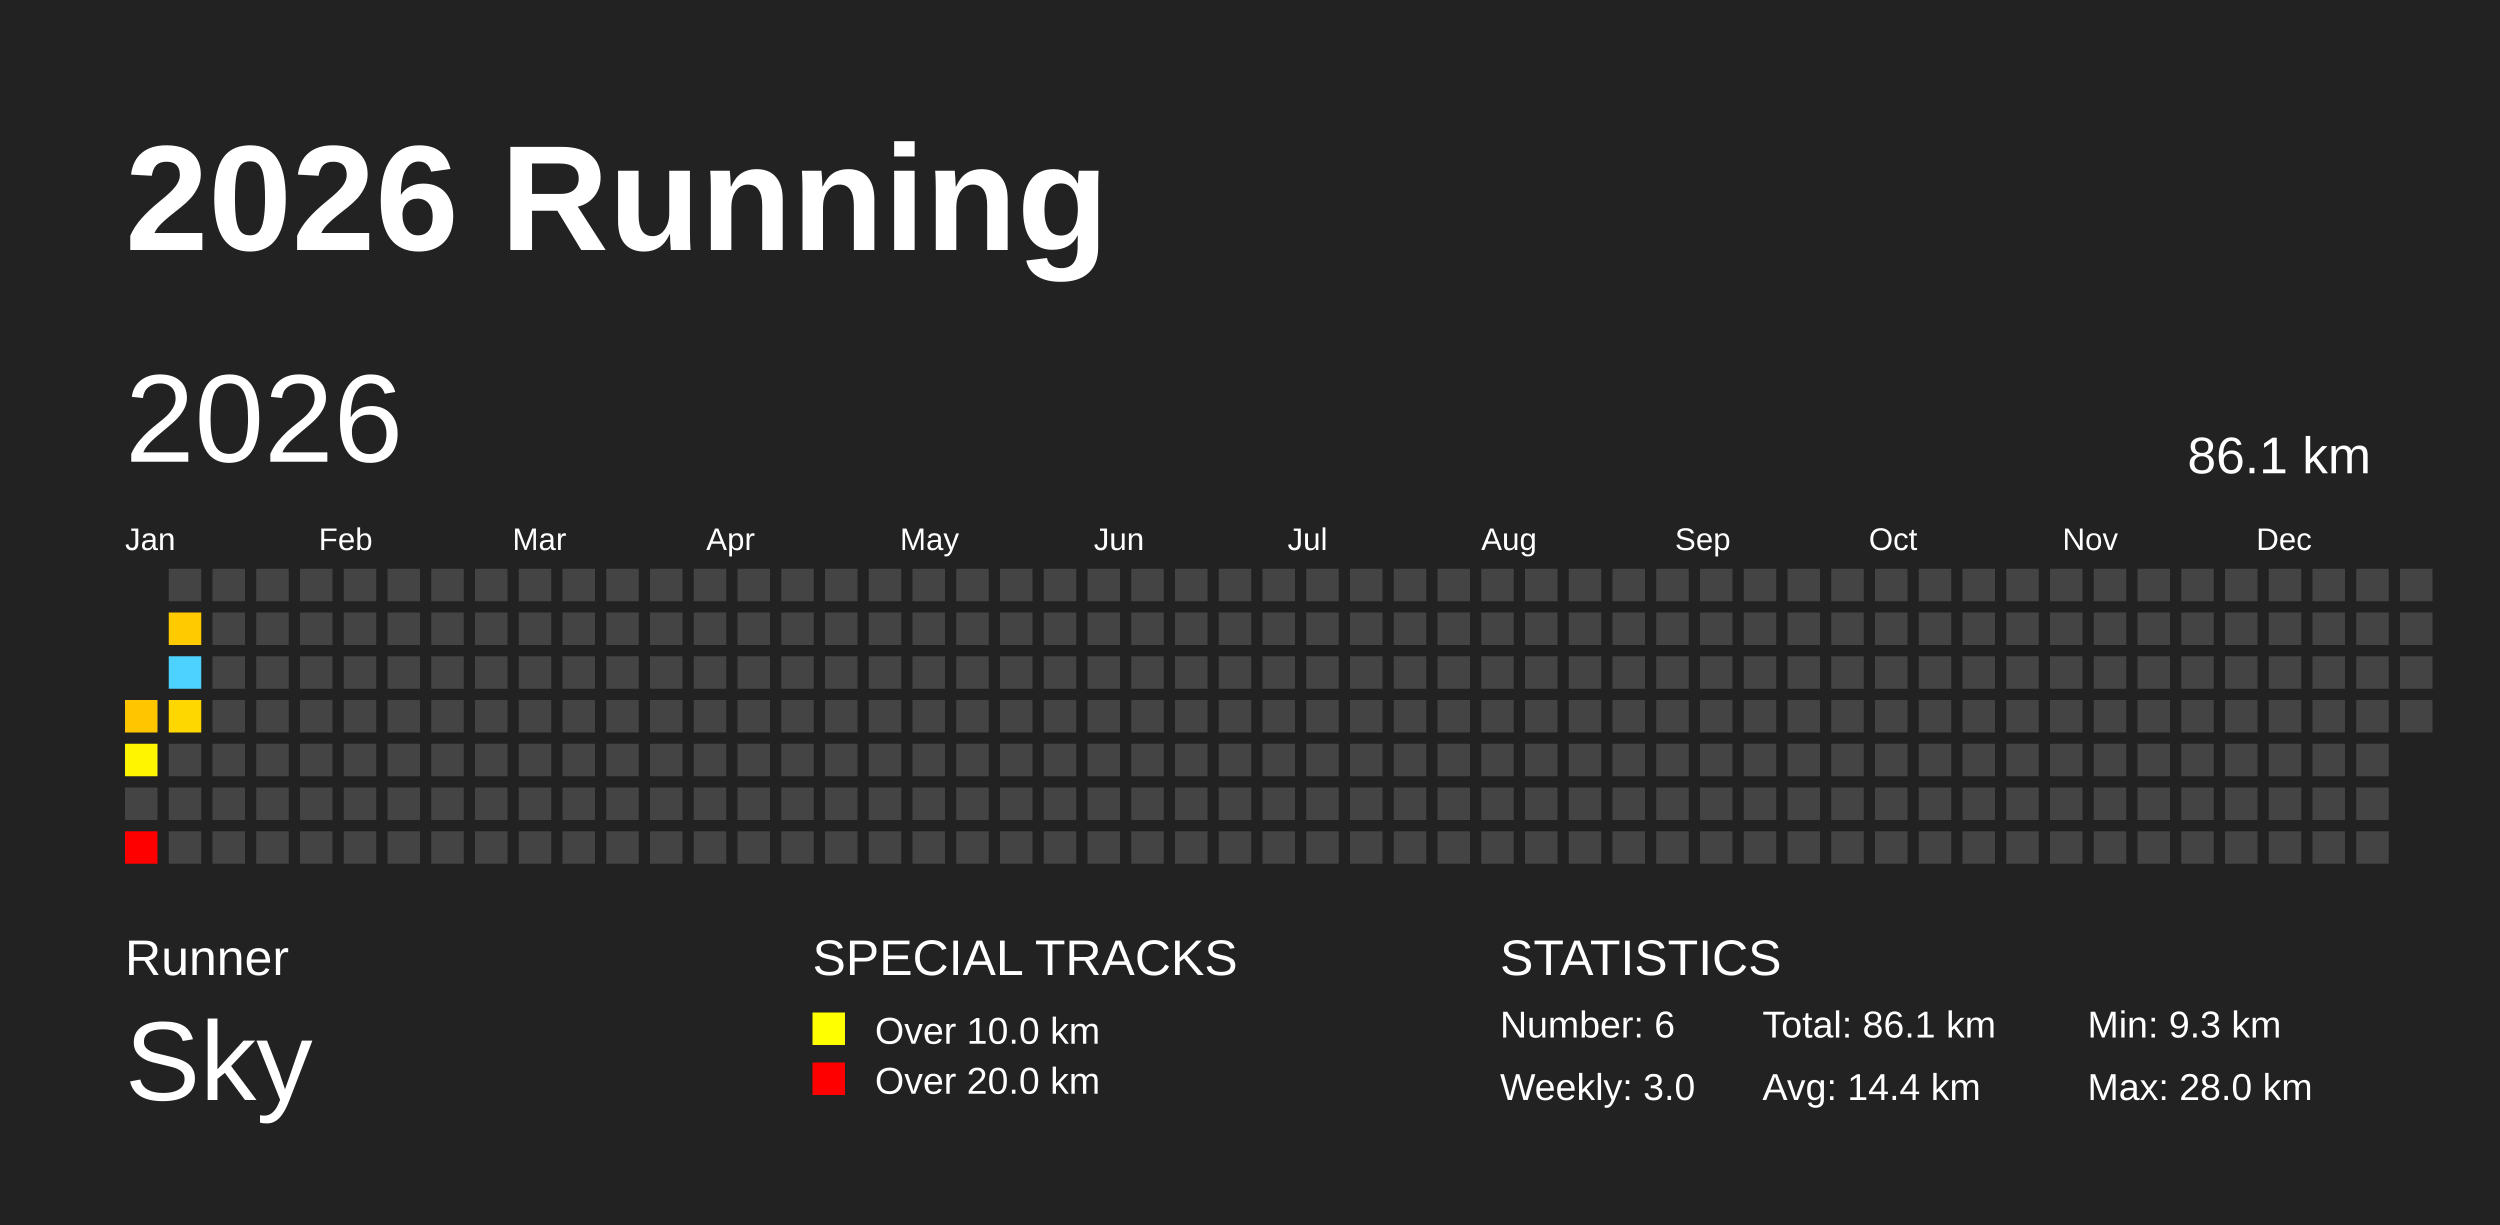
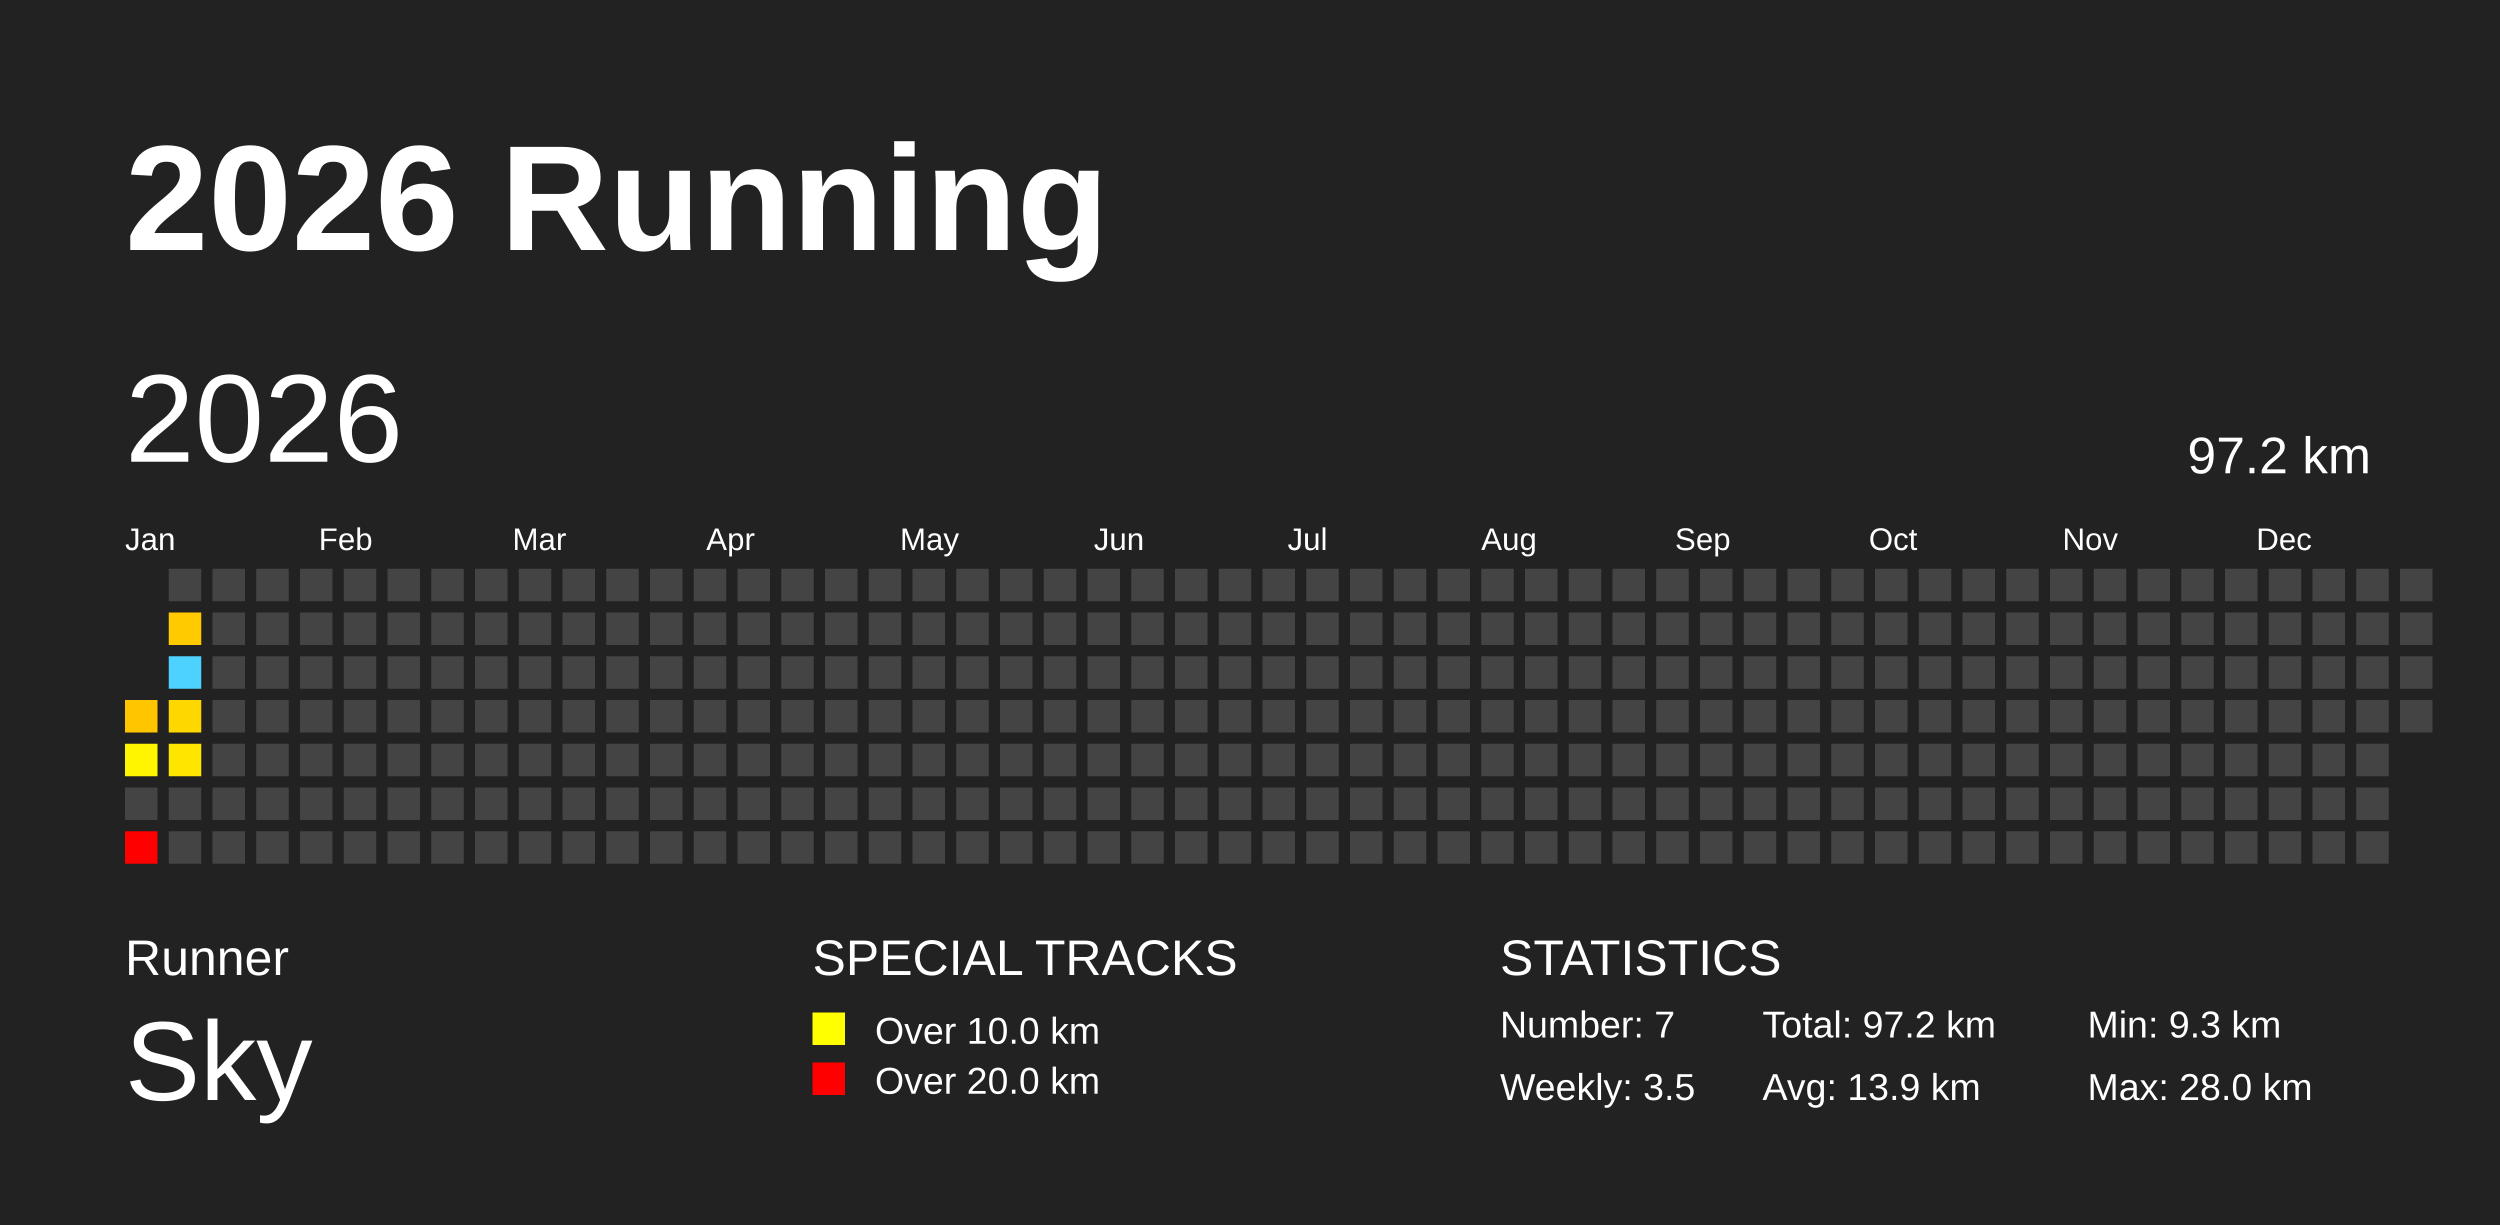
<svg xmlns="http://www.w3.org/2000/svg" baseProfile="full" height="98mm" version="1.1" viewBox="0,0,200,98" width="200mm">
  <defs />
  <rect fill="#222222" height="98" width="200" x="0" y="0" />
  <text fill="#FFFFFF" style="font-size:12px; font-family:Arial; font-weight:bold;" x="10" y="20">2026 Running</text>
  <text fill="#FFFFFF" style="font-size:4px; font-family:Arial" x="10" y="78">Runner</text>
  <text fill="#FFFFFF" style="font-size:9px; font-family:Arial" x="10" y="88">Sky</text>
  <text fill="#FFFFFF" style="font-size:4px; font-family:Arial" x="65" y="78">SPECIAL TRACKS</text>
  <rect fill="yellow" height="2.6" width="2.6" x="65" y="81" />
  <text fill="#FFFFFF" style="font-size:3px; font-family:Arial" x="70" y="83.5">Over 10.0 km</text>
  <rect fill="red" height="2.6" width="2.6" x="65" y="85" />
  <text fill="#FFFFFF" style="font-size:3px; font-family:Arial" x="70" y="87.5">Over 20.0 km</text>
  <text fill="#FFFFFF" style="font-size:4px; font-family:Arial" x="120" y="78">STATISTICS</text>
-   <text fill="#FFFFFF" style="font-size:3px; font-family:Arial" x="120" y="83">Number: 6</text>
-   <text fill="#FFFFFF" style="font-size:3px; font-family:Arial" x="120" y="88">Weekly: 3.0</text>
-   <text fill="#FFFFFF" style="font-size:3px; font-family:Arial" x="141" y="83">Total: 86.1 km</text>
-   <text fill="#FFFFFF" style="font-size:3px; font-family:Arial" x="141" y="88">Avg: 14.4 km</text>
+   <text fill="#FFFFFF" style="font-size:3px; font-family:Arial" x="120" y="83">Number: 7</text>
+   <text fill="#FFFFFF" style="font-size:3px; font-family:Arial" x="120" y="88">Weekly: 3.5</text>
+   <text fill="#FFFFFF" style="font-size:3px; font-family:Arial" x="141" y="83">Total: 97.2 km</text>
+   <text fill="#FFFFFF" style="font-size:3px; font-family:Arial" x="141" y="88">Avg: 13.9 km</text>
  <text fill="#FFFFFF" style="font-size:3px; font-family:Arial" x="167" y="83">Min: 9.3 km</text>
  <text fill="#FFFFFF" style="font-size:3px; font-family:Arial" x="167" y="88">Max: 28.0 km</text>
  <text dominant-baseline="hanging" fill="#FFFFFF" style="font-size:10.0px; font-family:Arial;" x="10" y="30">2026</text>
-   <text dominant-baseline="hanging" fill="#FFFFFF" style="font-size:4.125px; font-family:Arial;" x="175" y="35">86.1 km</text>
+   <text dominant-baseline="hanging" fill="#FFFFFF" style="font-size:4.125px; font-family:Arial;" x="175" y="35">97.2 km</text>
  <text fill="#FFFFFF" style="font-size:2.5px; font-family:Arial" x="10.0" y="44">Jan</text>
  <text fill="#FFFFFF" style="font-size:2.5px; font-family:Arial" x="25.5" y="44">Feb</text>
  <text fill="#FFFFFF" style="font-size:2.5px; font-family:Arial" x="41.0" y="44">Mar</text>
  <text fill="#FFFFFF" style="font-size:2.5px; font-family:Arial" x="56.5" y="44">Apr</text>
  <text fill="#FFFFFF" style="font-size:2.5px; font-family:Arial" x="72.0" y="44">May</text>
  <text fill="#FFFFFF" style="font-size:2.5px; font-family:Arial" x="87.5" y="44">Jun</text>
  <text fill="#FFFFFF" style="font-size:2.5px; font-family:Arial" x="103.0" y="44">Jul</text>
  <text fill="#FFFFFF" style="font-size:2.5px; font-family:Arial" x="118.5" y="44">Aug</text>
  <text fill="#FFFFFF" style="font-size:2.5px; font-family:Arial" x="134.0" y="44">Sep</text>
  <text fill="#FFFFFF" style="font-size:2.5px; font-family:Arial" x="149.5" y="44">Oct</text>
  <text fill="#FFFFFF" style="font-size:2.5px; font-family:Arial" x="165.0" y="44">Nov</text>
  <text fill="#FFFFFF" style="font-size:2.5px; font-family:Arial" x="180.5" y="44">Dec</text>
  <rect fill="#ffc600" height="2.6" width="2.6" x="10.0" y="56.0" />
  <rect fill="#fff500" height="2.6" width="2.6" x="10.0" y="59.5" />
  <rect fill="#444444" height="2.6" width="2.6" x="10.0" y="63.0" />
  <rect fill="red" height="2.6" width="2.6" x="10.0" y="66.5" />
  <rect fill="#444444" height="2.6" width="2.6" x="13.5" y="45.5" />
  <rect fill="#ffcb00" height="2.6" width="2.6" x="13.5" y="49.0" />
  <rect fill="#4dd2ff" height="2.6" width="2.6" x="13.5" y="52.5" />
  <rect fill="#ffd700" height="2.6" width="2.6" x="13.5" y="56.0" />
-   <rect fill="#444444" height="2.6" width="2.6" x="13.5" y="59.5" />
+   <rect fill="#ffe600" height="2.6" width="2.6" x="13.5" y="59.5" />
  <rect fill="#444444" height="2.6" width="2.6" x="13.5" y="63.0" />
  <rect fill="#444444" height="2.6" width="2.6" x="13.5" y="66.5" />
  <rect fill="#444444" height="2.6" width="2.6" x="17.0" y="45.5" />
  <rect fill="#444444" height="2.6" width="2.6" x="17.0" y="49.0" />
  <rect fill="#444444" height="2.6" width="2.6" x="17.0" y="52.5" />
  <rect fill="#444444" height="2.6" width="2.6" x="17.0" y="56.0" />
  <rect fill="#444444" height="2.6" width="2.6" x="17.0" y="59.5" />
  <rect fill="#444444" height="2.6" width="2.6" x="17.0" y="63.0" />
  <rect fill="#444444" height="2.6" width="2.6" x="17.0" y="66.5" />
  <rect fill="#444444" height="2.6" width="2.6" x="20.5" y="45.5" />
  <rect fill="#444444" height="2.6" width="2.6" x="20.5" y="49.0" />
  <rect fill="#444444" height="2.6" width="2.6" x="20.5" y="52.5" />
  <rect fill="#444444" height="2.6" width="2.6" x="20.5" y="56.0" />
  <rect fill="#444444" height="2.6" width="2.6" x="20.5" y="59.5" />
  <rect fill="#444444" height="2.6" width="2.6" x="20.5" y="63.0" />
  <rect fill="#444444" height="2.6" width="2.6" x="20.5" y="66.5" />
  <rect fill="#444444" height="2.6" width="2.6" x="24.0" y="45.5" />
  <rect fill="#444444" height="2.6" width="2.6" x="24.0" y="49.0" />
  <rect fill="#444444" height="2.6" width="2.6" x="24.0" y="52.5" />
  <rect fill="#444444" height="2.6" width="2.6" x="24.0" y="56.0" />
  <rect fill="#444444" height="2.6" width="2.6" x="24.0" y="59.5" />
  <rect fill="#444444" height="2.6" width="2.6" x="24.0" y="63.0" />
  <rect fill="#444444" height="2.6" width="2.6" x="24.0" y="66.5" />
  <rect fill="#444444" height="2.6" width="2.6" x="27.5" y="45.5" />
  <rect fill="#444444" height="2.6" width="2.6" x="27.5" y="49.0" />
  <rect fill="#444444" height="2.6" width="2.6" x="27.5" y="52.5" />
  <rect fill="#444444" height="2.6" width="2.6" x="27.5" y="56.0" />
  <rect fill="#444444" height="2.6" width="2.6" x="27.5" y="59.5" />
  <rect fill="#444444" height="2.6" width="2.6" x="27.5" y="63.0" />
  <rect fill="#444444" height="2.6" width="2.6" x="27.5" y="66.5" />
  <rect fill="#444444" height="2.6" width="2.6" x="31.0" y="45.5" />
  <rect fill="#444444" height="2.6" width="2.6" x="31.0" y="49.0" />
  <rect fill="#444444" height="2.6" width="2.6" x="31.0" y="52.5" />
  <rect fill="#444444" height="2.6" width="2.6" x="31.0" y="56.0" />
  <rect fill="#444444" height="2.6" width="2.6" x="31.0" y="59.5" />
  <rect fill="#444444" height="2.6" width="2.6" x="31.0" y="63.0" />
  <rect fill="#444444" height="2.6" width="2.6" x="31.0" y="66.5" />
  <rect fill="#444444" height="2.6" width="2.6" x="34.5" y="45.5" />
  <rect fill="#444444" height="2.6" width="2.6" x="34.5" y="49.0" />
  <rect fill="#444444" height="2.6" width="2.6" x="34.5" y="52.5" />
  <rect fill="#444444" height="2.6" width="2.6" x="34.5" y="56.0" />
  <rect fill="#444444" height="2.6" width="2.6" x="34.5" y="59.5" />
  <rect fill="#444444" height="2.6" width="2.6" x="34.5" y="63.0" />
  <rect fill="#444444" height="2.6" width="2.6" x="34.5" y="66.5" />
  <rect fill="#444444" height="2.6" width="2.6" x="38.0" y="45.5" />
  <rect fill="#444444" height="2.6" width="2.6" x="38.0" y="49.0" />
  <rect fill="#444444" height="2.6" width="2.6" x="38.0" y="52.5" />
  <rect fill="#444444" height="2.6" width="2.6" x="38.0" y="56.0" />
  <rect fill="#444444" height="2.6" width="2.6" x="38.0" y="59.5" />
  <rect fill="#444444" height="2.6" width="2.6" x="38.0" y="63.0" />
  <rect fill="#444444" height="2.6" width="2.6" x="38.0" y="66.5" />
  <rect fill="#444444" height="2.6" width="2.6" x="41.5" y="45.5" />
  <rect fill="#444444" height="2.6" width="2.6" x="41.5" y="49.0" />
  <rect fill="#444444" height="2.6" width="2.6" x="41.5" y="52.5" />
  <rect fill="#444444" height="2.6" width="2.6" x="41.5" y="56.0" />
  <rect fill="#444444" height="2.6" width="2.6" x="41.5" y="59.5" />
  <rect fill="#444444" height="2.6" width="2.6" x="41.5" y="63.0" />
  <rect fill="#444444" height="2.6" width="2.6" x="41.5" y="66.5" />
  <rect fill="#444444" height="2.6" width="2.6" x="45.0" y="45.5" />
  <rect fill="#444444" height="2.6" width="2.6" x="45.0" y="49.0" />
  <rect fill="#444444" height="2.6" width="2.6" x="45.0" y="52.5" />
  <rect fill="#444444" height="2.6" width="2.6" x="45.0" y="56.0" />
  <rect fill="#444444" height="2.6" width="2.6" x="45.0" y="59.5" />
  <rect fill="#444444" height="2.6" width="2.6" x="45.0" y="63.0" />
  <rect fill="#444444" height="2.6" width="2.6" x="45.0" y="66.5" />
  <rect fill="#444444" height="2.6" width="2.6" x="48.5" y="45.5" />
  <rect fill="#444444" height="2.6" width="2.6" x="48.5" y="49.0" />
  <rect fill="#444444" height="2.6" width="2.6" x="48.5" y="52.5" />
  <rect fill="#444444" height="2.6" width="2.6" x="48.5" y="56.0" />
  <rect fill="#444444" height="2.6" width="2.6" x="48.5" y="59.5" />
  <rect fill="#444444" height="2.6" width="2.6" x="48.5" y="63.0" />
  <rect fill="#444444" height="2.6" width="2.6" x="48.5" y="66.5" />
  <rect fill="#444444" height="2.6" width="2.6" x="52.0" y="45.5" />
  <rect fill="#444444" height="2.6" width="2.6" x="52.0" y="49.0" />
  <rect fill="#444444" height="2.6" width="2.6" x="52.0" y="52.5" />
  <rect fill="#444444" height="2.6" width="2.6" x="52.0" y="56.0" />
  <rect fill="#444444" height="2.6" width="2.6" x="52.0" y="59.5" />
  <rect fill="#444444" height="2.6" width="2.6" x="52.0" y="63.0" />
  <rect fill="#444444" height="2.6" width="2.6" x="52.0" y="66.5" />
  <rect fill="#444444" height="2.6" width="2.6" x="55.5" y="45.5" />
  <rect fill="#444444" height="2.6" width="2.6" x="55.5" y="49.0" />
  <rect fill="#444444" height="2.6" width="2.6" x="55.5" y="52.5" />
  <rect fill="#444444" height="2.6" width="2.6" x="55.5" y="56.0" />
  <rect fill="#444444" height="2.6" width="2.6" x="55.5" y="59.5" />
  <rect fill="#444444" height="2.6" width="2.6" x="55.5" y="63.0" />
  <rect fill="#444444" height="2.6" width="2.6" x="55.5" y="66.5" />
  <rect fill="#444444" height="2.6" width="2.6" x="59.0" y="45.5" />
  <rect fill="#444444" height="2.6" width="2.6" x="59.0" y="49.0" />
  <rect fill="#444444" height="2.6" width="2.6" x="59.0" y="52.5" />
  <rect fill="#444444" height="2.6" width="2.6" x="59.0" y="56.0" />
  <rect fill="#444444" height="2.6" width="2.6" x="59.0" y="59.5" />
  <rect fill="#444444" height="2.6" width="2.6" x="59.0" y="63.0" />
  <rect fill="#444444" height="2.6" width="2.6" x="59.0" y="66.5" />
  <rect fill="#444444" height="2.6" width="2.6" x="62.5" y="45.5" />
  <rect fill="#444444" height="2.6" width="2.6" x="62.5" y="49.0" />
  <rect fill="#444444" height="2.6" width="2.6" x="62.5" y="52.5" />
  <rect fill="#444444" height="2.6" width="2.6" x="62.5" y="56.0" />
  <rect fill="#444444" height="2.6" width="2.6" x="62.5" y="59.5" />
  <rect fill="#444444" height="2.6" width="2.6" x="62.5" y="63.0" />
  <rect fill="#444444" height="2.6" width="2.6" x="62.5" y="66.5" />
  <rect fill="#444444" height="2.6" width="2.6" x="66.0" y="45.5" />
  <rect fill="#444444" height="2.6" width="2.6" x="66.0" y="49.0" />
  <rect fill="#444444" height="2.6" width="2.6" x="66.0" y="52.5" />
  <rect fill="#444444" height="2.6" width="2.6" x="66.0" y="56.0" />
  <rect fill="#444444" height="2.6" width="2.6" x="66.0" y="59.5" />
  <rect fill="#444444" height="2.6" width="2.6" x="66.0" y="63.0" />
  <rect fill="#444444" height="2.6" width="2.6" x="66.0" y="66.5" />
  <rect fill="#444444" height="2.6" width="2.6" x="69.5" y="45.5" />
  <rect fill="#444444" height="2.6" width="2.6" x="69.5" y="49.0" />
  <rect fill="#444444" height="2.6" width="2.6" x="69.5" y="52.5" />
  <rect fill="#444444" height="2.6" width="2.6" x="69.5" y="56.0" />
  <rect fill="#444444" height="2.6" width="2.6" x="69.5" y="59.5" />
  <rect fill="#444444" height="2.6" width="2.6" x="69.5" y="63.0" />
  <rect fill="#444444" height="2.6" width="2.6" x="69.5" y="66.5" />
  <rect fill="#444444" height="2.6" width="2.6" x="73.0" y="45.5" />
  <rect fill="#444444" height="2.6" width="2.6" x="73.0" y="49.0" />
  <rect fill="#444444" height="2.6" width="2.6" x="73.0" y="52.5" />
  <rect fill="#444444" height="2.6" width="2.6" x="73.0" y="56.0" />
  <rect fill="#444444" height="2.6" width="2.6" x="73.0" y="59.5" />
  <rect fill="#444444" height="2.6" width="2.6" x="73.0" y="63.0" />
  <rect fill="#444444" height="2.6" width="2.6" x="73.0" y="66.5" />
  <rect fill="#444444" height="2.6" width="2.6" x="76.5" y="45.5" />
  <rect fill="#444444" height="2.6" width="2.6" x="76.5" y="49.0" />
  <rect fill="#444444" height="2.6" width="2.6" x="76.5" y="52.5" />
  <rect fill="#444444" height="2.6" width="2.6" x="76.5" y="56.0" />
  <rect fill="#444444" height="2.6" width="2.6" x="76.5" y="59.5" />
  <rect fill="#444444" height="2.6" width="2.6" x="76.5" y="63.0" />
  <rect fill="#444444" height="2.6" width="2.6" x="76.5" y="66.5" />
  <rect fill="#444444" height="2.6" width="2.6" x="80.0" y="45.5" />
  <rect fill="#444444" height="2.6" width="2.6" x="80.0" y="49.0" />
  <rect fill="#444444" height="2.6" width="2.6" x="80.0" y="52.5" />
  <rect fill="#444444" height="2.6" width="2.6" x="80.0" y="56.0" />
  <rect fill="#444444" height="2.6" width="2.6" x="80.0" y="59.5" />
  <rect fill="#444444" height="2.6" width="2.6" x="80.0" y="63.0" />
  <rect fill="#444444" height="2.6" width="2.6" x="80.0" y="66.5" />
  <rect fill="#444444" height="2.6" width="2.6" x="83.5" y="45.5" />
  <rect fill="#444444" height="2.6" width="2.6" x="83.5" y="49.0" />
  <rect fill="#444444" height="2.6" width="2.6" x="83.5" y="52.5" />
  <rect fill="#444444" height="2.6" width="2.6" x="83.5" y="56.0" />
  <rect fill="#444444" height="2.6" width="2.6" x="83.5" y="59.5" />
  <rect fill="#444444" height="2.6" width="2.6" x="83.5" y="63.0" />
  <rect fill="#444444" height="2.6" width="2.6" x="83.5" y="66.5" />
  <rect fill="#444444" height="2.6" width="2.6" x="87.0" y="45.5" />
  <rect fill="#444444" height="2.6" width="2.6" x="87.0" y="49.0" />
  <rect fill="#444444" height="2.6" width="2.6" x="87.0" y="52.5" />
  <rect fill="#444444" height="2.6" width="2.6" x="87.0" y="56.0" />
  <rect fill="#444444" height="2.6" width="2.6" x="87.0" y="59.5" />
  <rect fill="#444444" height="2.6" width="2.6" x="87.0" y="63.0" />
  <rect fill="#444444" height="2.6" width="2.6" x="87.0" y="66.5" />
  <rect fill="#444444" height="2.6" width="2.6" x="90.5" y="45.5" />
  <rect fill="#444444" height="2.6" width="2.6" x="90.5" y="49.0" />
  <rect fill="#444444" height="2.6" width="2.6" x="90.5" y="52.5" />
  <rect fill="#444444" height="2.6" width="2.6" x="90.5" y="56.0" />
  <rect fill="#444444" height="2.6" width="2.6" x="90.5" y="59.5" />
  <rect fill="#444444" height="2.6" width="2.6" x="90.5" y="63.0" />
  <rect fill="#444444" height="2.6" width="2.6" x="90.5" y="66.5" />
  <rect fill="#444444" height="2.6" width="2.6" x="94.0" y="45.5" />
  <rect fill="#444444" height="2.6" width="2.6" x="94.0" y="49.0" />
  <rect fill="#444444" height="2.6" width="2.6" x="94.0" y="52.5" />
  <rect fill="#444444" height="2.6" width="2.6" x="94.0" y="56.0" />
  <rect fill="#444444" height="2.6" width="2.6" x="94.0" y="59.5" />
  <rect fill="#444444" height="2.6" width="2.6" x="94.0" y="63.0" />
  <rect fill="#444444" height="2.6" width="2.6" x="94.0" y="66.5" />
  <rect fill="#444444" height="2.6" width="2.6" x="97.5" y="45.5" />
  <rect fill="#444444" height="2.6" width="2.6" x="97.5" y="49.0" />
  <rect fill="#444444" height="2.6" width="2.6" x="97.5" y="52.5" />
  <rect fill="#444444" height="2.6" width="2.6" x="97.5" y="56.0" />
  <rect fill="#444444" height="2.6" width="2.6" x="97.5" y="59.5" />
  <rect fill="#444444" height="2.6" width="2.6" x="97.5" y="63.0" />
  <rect fill="#444444" height="2.6" width="2.6" x="97.5" y="66.5" />
  <rect fill="#444444" height="2.6" width="2.6" x="101.0" y="45.5" />
  <rect fill="#444444" height="2.6" width="2.6" x="101.0" y="49.0" />
  <rect fill="#444444" height="2.6" width="2.6" x="101.0" y="52.5" />
  <rect fill="#444444" height="2.6" width="2.6" x="101.0" y="56.0" />
  <rect fill="#444444" height="2.6" width="2.6" x="101.0" y="59.5" />
  <rect fill="#444444" height="2.6" width="2.6" x="101.0" y="63.0" />
  <rect fill="#444444" height="2.6" width="2.6" x="101.0" y="66.5" />
  <rect fill="#444444" height="2.6" width="2.6" x="104.5" y="45.5" />
  <rect fill="#444444" height="2.6" width="2.6" x="104.5" y="49.0" />
  <rect fill="#444444" height="2.6" width="2.6" x="104.5" y="52.5" />
  <rect fill="#444444" height="2.6" width="2.6" x="104.5" y="56.0" />
  <rect fill="#444444" height="2.6" width="2.6" x="104.5" y="59.5" />
  <rect fill="#444444" height="2.6" width="2.6" x="104.5" y="63.0" />
  <rect fill="#444444" height="2.6" width="2.6" x="104.5" y="66.5" />
  <rect fill="#444444" height="2.6" width="2.6" x="108.0" y="45.5" />
  <rect fill="#444444" height="2.6" width="2.6" x="108.0" y="49.0" />
  <rect fill="#444444" height="2.6" width="2.6" x="108.0" y="52.5" />
  <rect fill="#444444" height="2.6" width="2.6" x="108.0" y="56.0" />
  <rect fill="#444444" height="2.6" width="2.6" x="108.0" y="59.5" />
  <rect fill="#444444" height="2.6" width="2.6" x="108.0" y="63.0" />
  <rect fill="#444444" height="2.6" width="2.6" x="108.0" y="66.5" />
  <rect fill="#444444" height="2.6" width="2.6" x="111.5" y="45.5" />
  <rect fill="#444444" height="2.6" width="2.6" x="111.5" y="49.0" />
  <rect fill="#444444" height="2.6" width="2.6" x="111.5" y="52.5" />
  <rect fill="#444444" height="2.6" width="2.6" x="111.5" y="56.0" />
  <rect fill="#444444" height="2.6" width="2.6" x="111.5" y="59.5" />
  <rect fill="#444444" height="2.6" width="2.6" x="111.5" y="63.0" />
  <rect fill="#444444" height="2.6" width="2.6" x="111.5" y="66.5" />
  <rect fill="#444444" height="2.6" width="2.6" x="115.0" y="45.5" />
  <rect fill="#444444" height="2.6" width="2.6" x="115.0" y="49.0" />
  <rect fill="#444444" height="2.6" width="2.6" x="115.0" y="52.5" />
  <rect fill="#444444" height="2.6" width="2.6" x="115.0" y="56.0" />
  <rect fill="#444444" height="2.6" width="2.6" x="115.0" y="59.5" />
  <rect fill="#444444" height="2.6" width="2.6" x="115.0" y="63.0" />
  <rect fill="#444444" height="2.6" width="2.6" x="115.0" y="66.5" />
  <rect fill="#444444" height="2.6" width="2.6" x="118.5" y="45.5" />
  <rect fill="#444444" height="2.6" width="2.6" x="118.5" y="49.0" />
  <rect fill="#444444" height="2.6" width="2.6" x="118.5" y="52.5" />
  <rect fill="#444444" height="2.6" width="2.6" x="118.5" y="56.0" />
  <rect fill="#444444" height="2.6" width="2.6" x="118.5" y="59.5" />
  <rect fill="#444444" height="2.6" width="2.6" x="118.5" y="63.0" />
  <rect fill="#444444" height="2.6" width="2.6" x="118.5" y="66.5" />
  <rect fill="#444444" height="2.6" width="2.6" x="122.0" y="45.5" />
  <rect fill="#444444" height="2.6" width="2.6" x="122.0" y="49.0" />
  <rect fill="#444444" height="2.6" width="2.6" x="122.0" y="52.5" />
  <rect fill="#444444" height="2.6" width="2.6" x="122.0" y="56.0" />
  <rect fill="#444444" height="2.6" width="2.6" x="122.0" y="59.5" />
  <rect fill="#444444" height="2.6" width="2.6" x="122.0" y="63.0" />
  <rect fill="#444444" height="2.6" width="2.6" x="122.0" y="66.5" />
  <rect fill="#444444" height="2.6" width="2.6" x="125.5" y="45.5" />
  <rect fill="#444444" height="2.6" width="2.6" x="125.5" y="49.0" />
  <rect fill="#444444" height="2.6" width="2.6" x="125.5" y="52.5" />
  <rect fill="#444444" height="2.6" width="2.6" x="125.5" y="56.0" />
  <rect fill="#444444" height="2.6" width="2.6" x="125.5" y="59.5" />
  <rect fill="#444444" height="2.6" width="2.6" x="125.5" y="63.0" />
  <rect fill="#444444" height="2.6" width="2.6" x="125.5" y="66.5" />
  <rect fill="#444444" height="2.6" width="2.6" x="129.0" y="45.5" />
  <rect fill="#444444" height="2.6" width="2.6" x="129.0" y="49.0" />
  <rect fill="#444444" height="2.6" width="2.6" x="129.0" y="52.5" />
  <rect fill="#444444" height="2.6" width="2.6" x="129.0" y="56.0" />
  <rect fill="#444444" height="2.6" width="2.6" x="129.0" y="59.5" />
  <rect fill="#444444" height="2.6" width="2.6" x="129.0" y="63.0" />
  <rect fill="#444444" height="2.6" width="2.6" x="129.0" y="66.5" />
  <rect fill="#444444" height="2.6" width="2.6" x="132.5" y="45.5" />
  <rect fill="#444444" height="2.6" width="2.6" x="132.5" y="49.0" />
  <rect fill="#444444" height="2.6" width="2.6" x="132.5" y="52.5" />
  <rect fill="#444444" height="2.6" width="2.6" x="132.5" y="56.0" />
  <rect fill="#444444" height="2.6" width="2.6" x="132.5" y="59.5" />
  <rect fill="#444444" height="2.6" width="2.6" x="132.5" y="63.0" />
  <rect fill="#444444" height="2.6" width="2.6" x="132.5" y="66.5" />
  <rect fill="#444444" height="2.6" width="2.6" x="136.0" y="45.5" />
  <rect fill="#444444" height="2.6" width="2.6" x="136.0" y="49.0" />
  <rect fill="#444444" height="2.6" width="2.6" x="136.0" y="52.5" />
  <rect fill="#444444" height="2.6" width="2.6" x="136.0" y="56.0" />
  <rect fill="#444444" height="2.6" width="2.6" x="136.0" y="59.5" />
  <rect fill="#444444" height="2.6" width="2.6" x="136.0" y="63.0" />
  <rect fill="#444444" height="2.6" width="2.6" x="136.0" y="66.5" />
  <rect fill="#444444" height="2.6" width="2.6" x="139.5" y="45.5" />
  <rect fill="#444444" height="2.6" width="2.6" x="139.5" y="49.0" />
  <rect fill="#444444" height="2.6" width="2.6" x="139.5" y="52.5" />
  <rect fill="#444444" height="2.6" width="2.6" x="139.5" y="56.0" />
  <rect fill="#444444" height="2.6" width="2.6" x="139.5" y="59.5" />
  <rect fill="#444444" height="2.6" width="2.6" x="139.5" y="63.0" />
  <rect fill="#444444" height="2.6" width="2.6" x="139.5" y="66.5" />
  <rect fill="#444444" height="2.6" width="2.6" x="143.0" y="45.5" />
  <rect fill="#444444" height="2.6" width="2.6" x="143.0" y="49.0" />
  <rect fill="#444444" height="2.6" width="2.6" x="143.0" y="52.5" />
  <rect fill="#444444" height="2.6" width="2.6" x="143.0" y="56.0" />
  <rect fill="#444444" height="2.6" width="2.6" x="143.0" y="59.5" />
  <rect fill="#444444" height="2.6" width="2.6" x="143.0" y="63.0" />
  <rect fill="#444444" height="2.6" width="2.6" x="143.0" y="66.5" />
  <rect fill="#444444" height="2.6" width="2.6" x="146.5" y="45.5" />
  <rect fill="#444444" height="2.6" width="2.6" x="146.5" y="49.0" />
  <rect fill="#444444" height="2.6" width="2.6" x="146.5" y="52.5" />
  <rect fill="#444444" height="2.6" width="2.6" x="146.5" y="56.0" />
  <rect fill="#444444" height="2.6" width="2.6" x="146.5" y="59.5" />
  <rect fill="#444444" height="2.6" width="2.6" x="146.5" y="63.0" />
  <rect fill="#444444" height="2.6" width="2.6" x="146.5" y="66.5" />
  <rect fill="#444444" height="2.6" width="2.6" x="150.0" y="45.5" />
  <rect fill="#444444" height="2.6" width="2.6" x="150.0" y="49.0" />
  <rect fill="#444444" height="2.6" width="2.6" x="150.0" y="52.5" />
  <rect fill="#444444" height="2.6" width="2.6" x="150.0" y="56.0" />
  <rect fill="#444444" height="2.6" width="2.6" x="150.0" y="59.5" />
  <rect fill="#444444" height="2.6" width="2.6" x="150.0" y="63.0" />
  <rect fill="#444444" height="2.6" width="2.6" x="150.0" y="66.5" />
  <rect fill="#444444" height="2.6" width="2.6" x="153.5" y="45.5" />
  <rect fill="#444444" height="2.6" width="2.6" x="153.5" y="49.0" />
  <rect fill="#444444" height="2.6" width="2.6" x="153.5" y="52.5" />
  <rect fill="#444444" height="2.6" width="2.6" x="153.5" y="56.0" />
  <rect fill="#444444" height="2.6" width="2.6" x="153.5" y="59.5" />
  <rect fill="#444444" height="2.6" width="2.6" x="153.5" y="63.0" />
  <rect fill="#444444" height="2.6" width="2.6" x="153.5" y="66.5" />
  <rect fill="#444444" height="2.6" width="2.6" x="157.0" y="45.5" />
  <rect fill="#444444" height="2.6" width="2.6" x="157.0" y="49.0" />
  <rect fill="#444444" height="2.6" width="2.6" x="157.0" y="52.5" />
  <rect fill="#444444" height="2.6" width="2.6" x="157.0" y="56.0" />
  <rect fill="#444444" height="2.6" width="2.6" x="157.0" y="59.5" />
  <rect fill="#444444" height="2.6" width="2.6" x="157.0" y="63.0" />
  <rect fill="#444444" height="2.6" width="2.6" x="157.0" y="66.5" />
  <rect fill="#444444" height="2.6" width="2.6" x="160.5" y="45.5" />
  <rect fill="#444444" height="2.6" width="2.6" x="160.5" y="49.0" />
  <rect fill="#444444" height="2.6" width="2.6" x="160.5" y="52.5" />
  <rect fill="#444444" height="2.6" width="2.6" x="160.5" y="56.0" />
  <rect fill="#444444" height="2.6" width="2.6" x="160.5" y="59.5" />
  <rect fill="#444444" height="2.6" width="2.6" x="160.5" y="63.0" />
  <rect fill="#444444" height="2.6" width="2.6" x="160.5" y="66.5" />
  <rect fill="#444444" height="2.6" width="2.6" x="164.0" y="45.5" />
  <rect fill="#444444" height="2.6" width="2.6" x="164.0" y="49.0" />
  <rect fill="#444444" height="2.6" width="2.6" x="164.0" y="52.5" />
  <rect fill="#444444" height="2.6" width="2.6" x="164.0" y="56.0" />
  <rect fill="#444444" height="2.6" width="2.6" x="164.0" y="59.5" />
  <rect fill="#444444" height="2.6" width="2.6" x="164.0" y="63.0" />
  <rect fill="#444444" height="2.6" width="2.6" x="164.0" y="66.5" />
  <rect fill="#444444" height="2.6" width="2.6" x="167.5" y="45.5" />
  <rect fill="#444444" height="2.6" width="2.6" x="167.5" y="49.0" />
  <rect fill="#444444" height="2.6" width="2.6" x="167.5" y="52.5" />
  <rect fill="#444444" height="2.6" width="2.6" x="167.5" y="56.0" />
  <rect fill="#444444" height="2.6" width="2.6" x="167.5" y="59.5" />
  <rect fill="#444444" height="2.6" width="2.6" x="167.5" y="63.0" />
  <rect fill="#444444" height="2.6" width="2.6" x="167.5" y="66.5" />
  <rect fill="#444444" height="2.6" width="2.6" x="171.0" y="45.5" />
  <rect fill="#444444" height="2.6" width="2.6" x="171.0" y="49.0" />
  <rect fill="#444444" height="2.6" width="2.6" x="171.0" y="52.5" />
  <rect fill="#444444" height="2.6" width="2.6" x="171.0" y="56.0" />
  <rect fill="#444444" height="2.6" width="2.6" x="171.0" y="59.5" />
  <rect fill="#444444" height="2.6" width="2.6" x="171.0" y="63.0" />
  <rect fill="#444444" height="2.6" width="2.6" x="171.0" y="66.5" />
  <rect fill="#444444" height="2.6" width="2.6" x="174.5" y="45.5" />
  <rect fill="#444444" height="2.6" width="2.6" x="174.5" y="49.0" />
  <rect fill="#444444" height="2.6" width="2.6" x="174.5" y="52.5" />
  <rect fill="#444444" height="2.6" width="2.6" x="174.5" y="56.0" />
  <rect fill="#444444" height="2.6" width="2.6" x="174.5" y="59.5" />
  <rect fill="#444444" height="2.6" width="2.6" x="174.5" y="63.0" />
  <rect fill="#444444" height="2.6" width="2.6" x="174.5" y="66.5" />
  <rect fill="#444444" height="2.6" width="2.6" x="178.0" y="45.5" />
  <rect fill="#444444" height="2.6" width="2.6" x="178.0" y="49.0" />
  <rect fill="#444444" height="2.6" width="2.6" x="178.0" y="52.5" />
  <rect fill="#444444" height="2.6" width="2.6" x="178.0" y="56.0" />
  <rect fill="#444444" height="2.6" width="2.6" x="178.0" y="59.5" />
  <rect fill="#444444" height="2.6" width="2.6" x="178.0" y="63.0" />
  <rect fill="#444444" height="2.6" width="2.6" x="178.0" y="66.5" />
  <rect fill="#444444" height="2.6" width="2.6" x="181.5" y="45.5" />
  <rect fill="#444444" height="2.6" width="2.6" x="181.5" y="49.0" />
  <rect fill="#444444" height="2.6" width="2.6" x="181.5" y="52.5" />
  <rect fill="#444444" height="2.6" width="2.6" x="181.5" y="56.0" />
  <rect fill="#444444" height="2.6" width="2.6" x="181.5" y="59.5" />
  <rect fill="#444444" height="2.6" width="2.6" x="181.5" y="63.0" />
  <rect fill="#444444" height="2.6" width="2.6" x="181.5" y="66.5" />
  <rect fill="#444444" height="2.6" width="2.6" x="185.0" y="45.5" />
  <rect fill="#444444" height="2.6" width="2.6" x="185.0" y="49.0" />
  <rect fill="#444444" height="2.6" width="2.6" x="185.0" y="52.5" />
  <rect fill="#444444" height="2.6" width="2.6" x="185.0" y="56.0" />
  <rect fill="#444444" height="2.6" width="2.6" x="185.0" y="59.5" />
  <rect fill="#444444" height="2.6" width="2.6" x="185.0" y="63.0" />
  <rect fill="#444444" height="2.6" width="2.6" x="185.0" y="66.5" />
  <rect fill="#444444" height="2.6" width="2.6" x="188.5" y="45.5" />
  <rect fill="#444444" height="2.6" width="2.6" x="188.5" y="49.0" />
  <rect fill="#444444" height="2.6" width="2.6" x="188.5" y="52.5" />
  <rect fill="#444444" height="2.6" width="2.6" x="188.5" y="56.0" />
  <rect fill="#444444" height="2.6" width="2.6" x="188.5" y="59.5" />
  <rect fill="#444444" height="2.6" width="2.6" x="188.5" y="63.0" />
  <rect fill="#444444" height="2.6" width="2.6" x="188.5" y="66.5" />
  <rect fill="#444444" height="2.6" width="2.6" x="192.0" y="45.5" />
  <rect fill="#444444" height="2.6" width="2.6" x="192.0" y="49.0" />
  <rect fill="#444444" height="2.6" width="2.6" x="192.0" y="52.5" />
  <rect fill="#444444" height="2.6" width="2.6" x="192.0" y="56.0" />
</svg>
